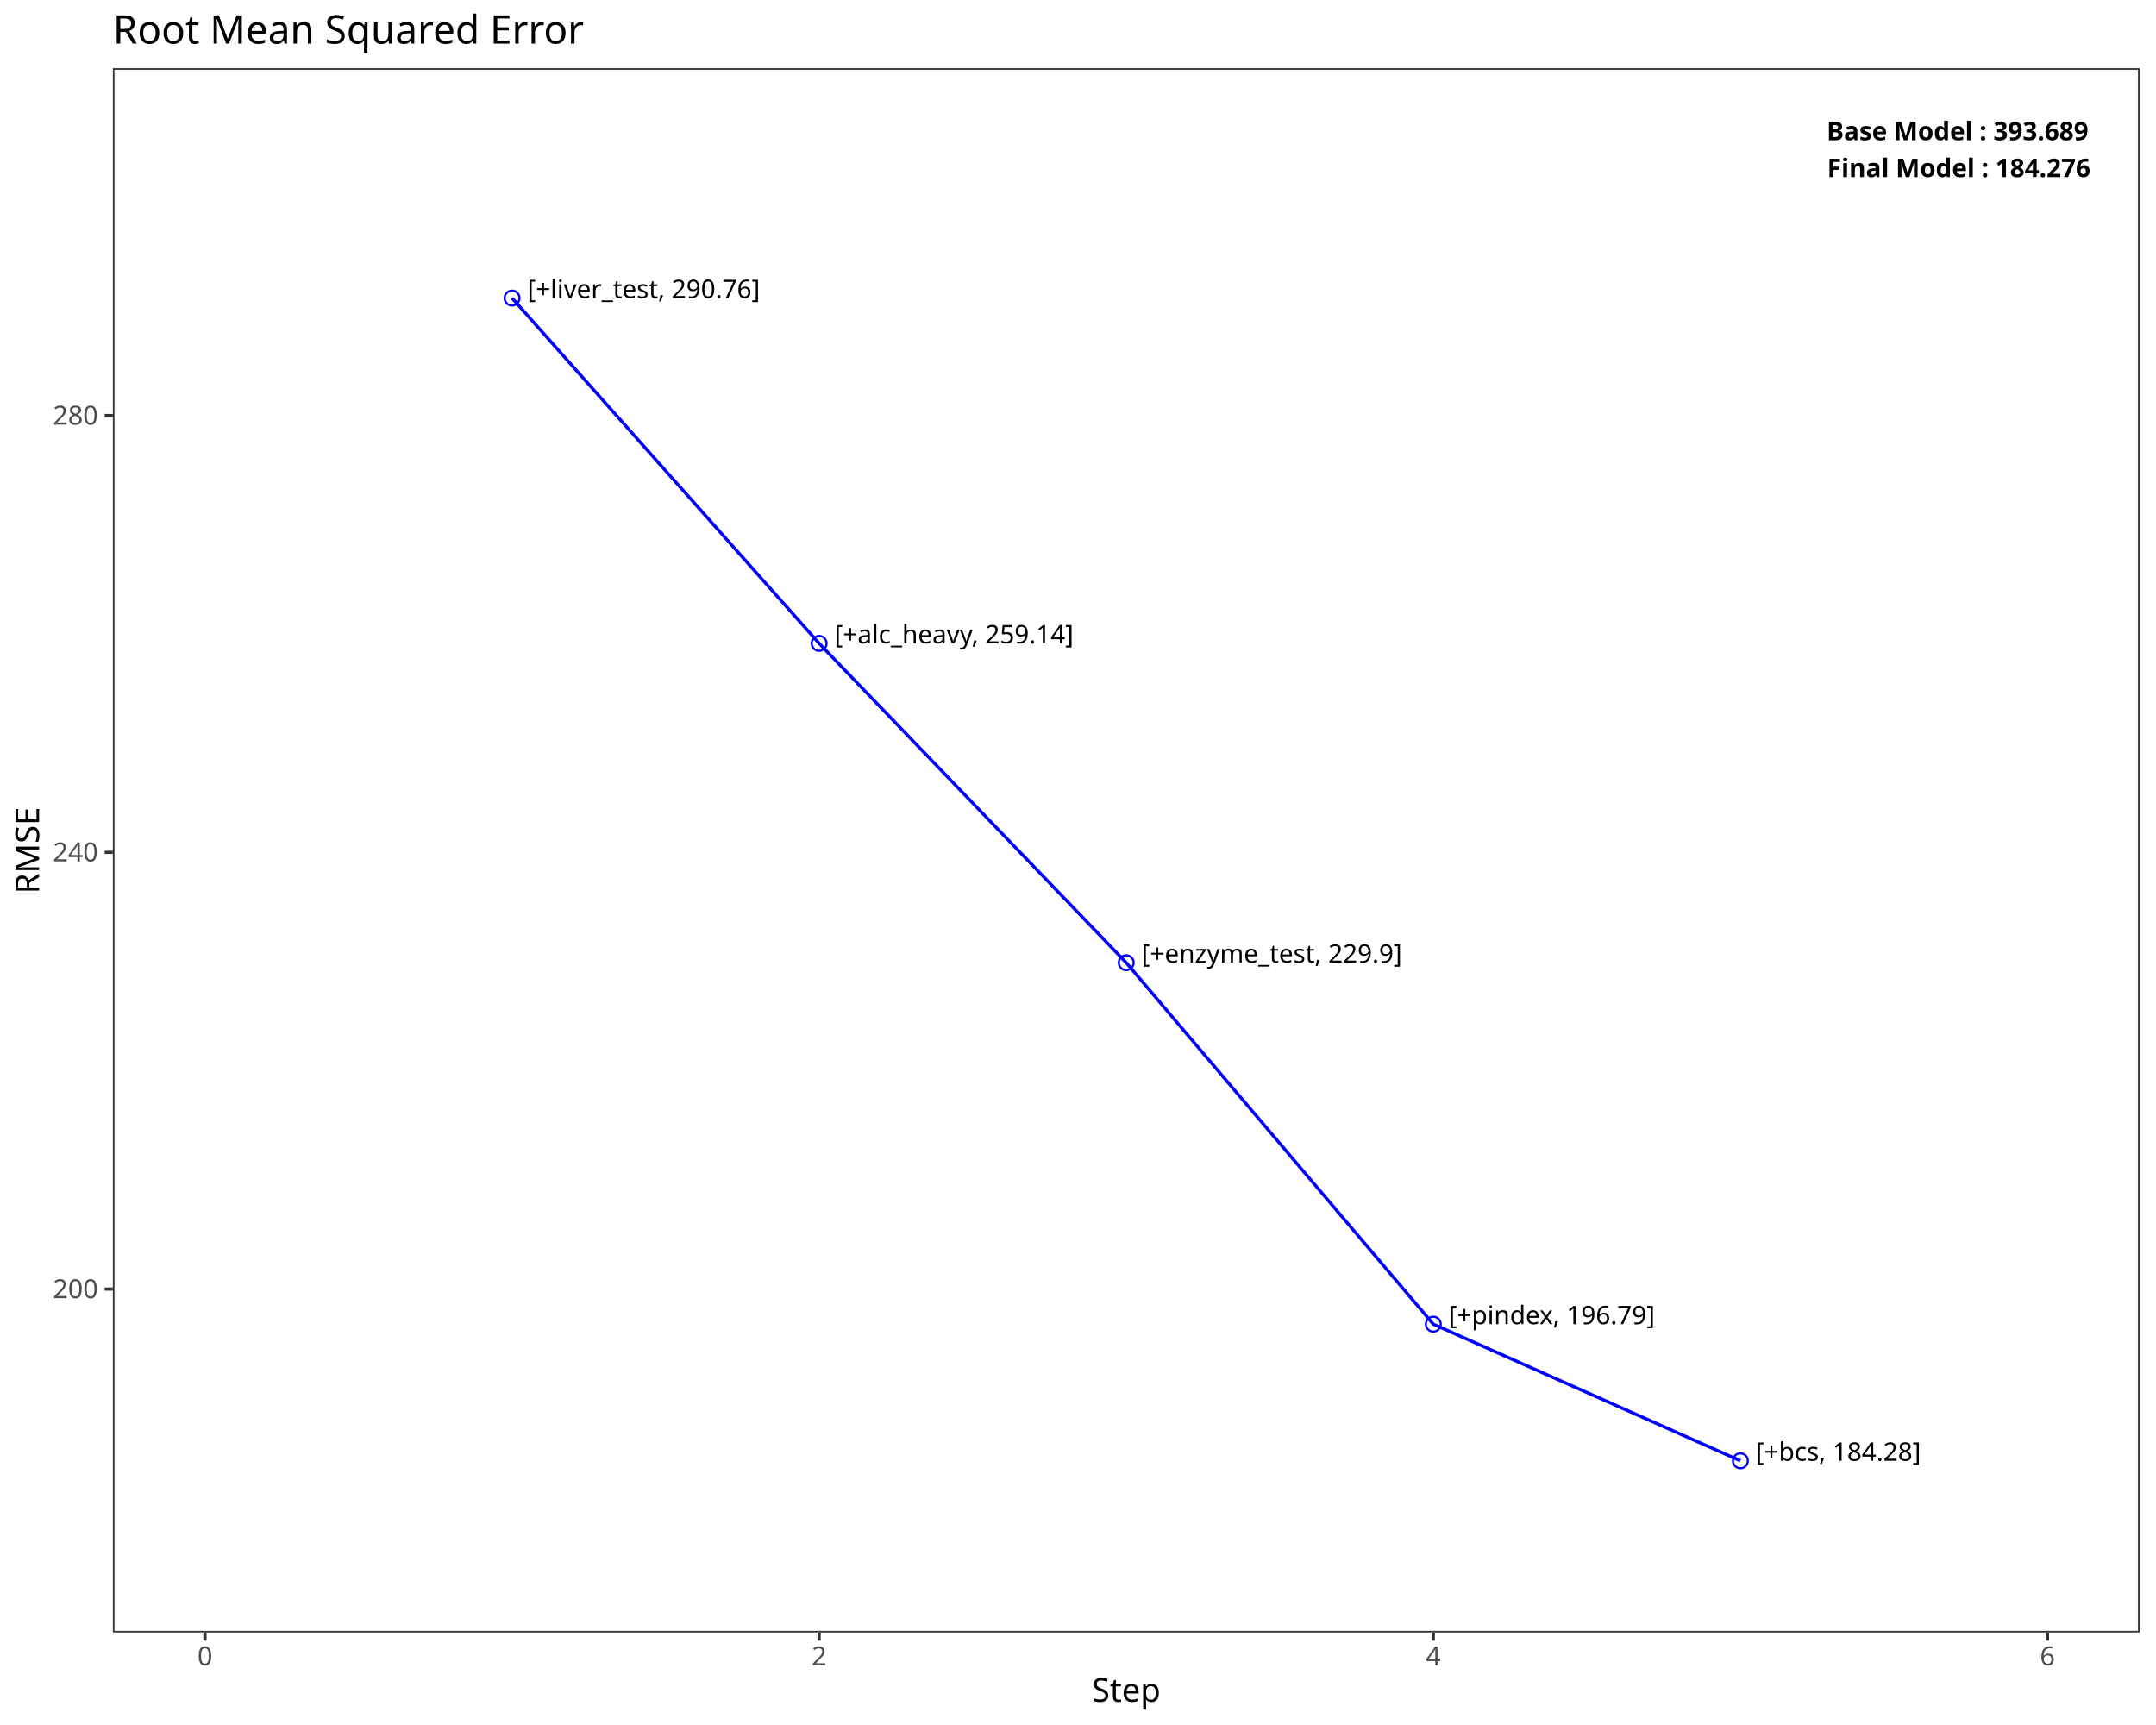
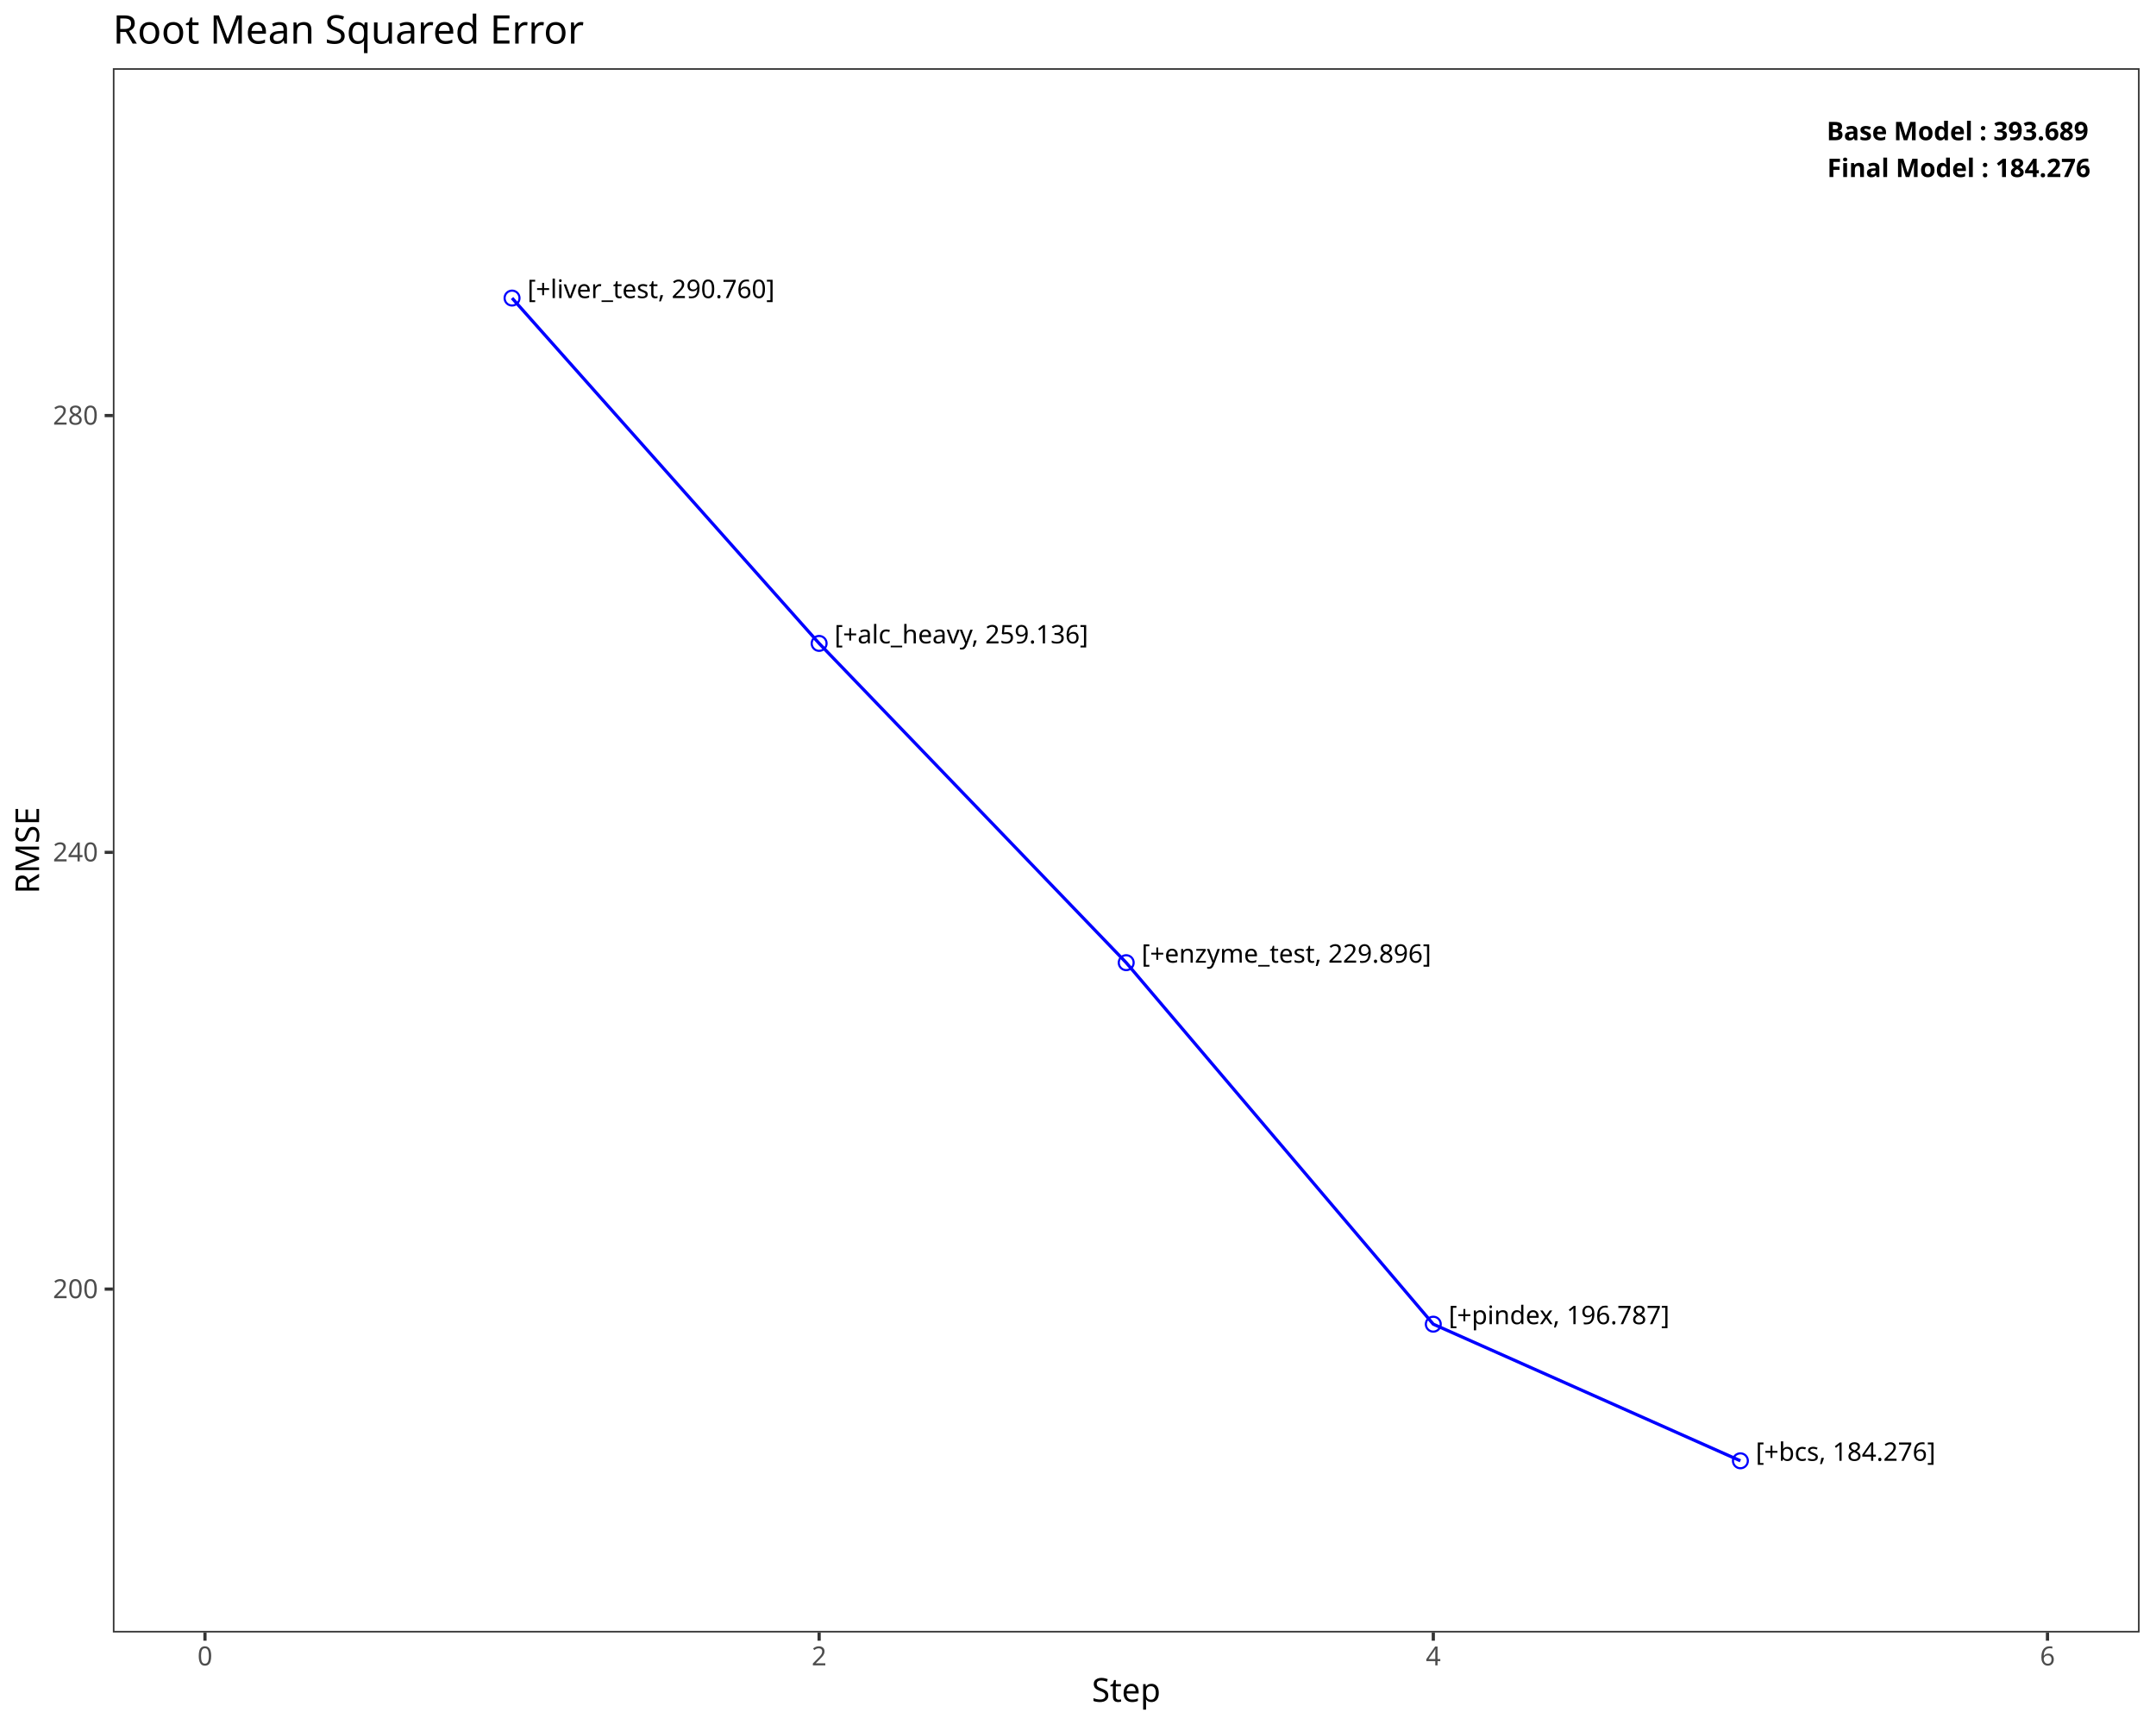
<svg xmlns="http://www.w3.org/2000/svg" class="svglite" data-engine-version="2.0" width="720.00pt" height="576.00pt" viewBox="0 0 720.00 576.00">
  <defs>
    <style type="text/css">
    .svglite line, .svglite polyline, .svglite polygon, .svglite path, .svglite rect, .svglite circle {
      fill: none;
      stroke: #000000;
      stroke-linecap: round;
      stroke-linejoin: round;
      stroke-miterlimit: 10.00;
    }
  </style>
  </defs>
  <rect width="100%" height="100%" style="stroke: none; fill: #FFFFFF;" />
  <defs>
    <clipPath id="cpMC4wMHw3MjAuMDB8MC4wMHw1NzYuMDA=">
      <rect x="0.00" y="0.00" width="720.00" height="576.00" />
    </clipPath>
  </defs>
  <g clip-path="url(#cpMC4wMHw3MjAuMDB8MC4wMHw1NzYuMDA=)">
    <rect x="0.00" y="0.00" width="720.00" height="576.00" style="stroke-width: 1.07; stroke: #FFFFFF; fill: #FFFFFF;" />
  </g>
  <defs>
    <clipPath id="cpMzcuNjl8NzE0LjUyfDIyLjc4fDU0NS4xMQ==">
      <rect x="37.69" y="22.78" width="676.83" height="522.33" />
    </clipPath>
  </defs>
  <g clip-path="url(#cpMzcuNjl8NzE0LjUyfDIyLjc4fDU0NS4xMQ==)">
    <rect x="37.69" y="22.78" width="676.83" height="522.33" style="stroke-width: 1.07; stroke: none; fill: #FFFFFF;" />
    <polyline points="171.00,99.53 273.55,214.84 376.10,321.45 478.65,442.16 581.21,487.78 " style="stroke-width: 1.07; stroke: #0000FF; stroke-linecap: butt;" />
    <circle cx="171.00" cy="99.53" r="2.49" style="stroke-width: 0.71; stroke: #0000FF;" />
    <circle cx="273.55" cy="214.84" r="2.49" style="stroke-width: 0.71; stroke: #0000FF;" />
    <circle cx="376.10" cy="321.45" r="2.49" style="stroke-width: 0.71; stroke: #0000FF;" />
    <circle cx="478.65" cy="442.16" r="2.49" style="stroke-width: 0.71; stroke: #0000FF;" />
    <circle cx="581.21" cy="487.78" r="2.49" style="stroke-width: 0.71; stroke: #0000FF;" />
-     <text x="176.13" y="99.53" style="font-size: 8.54px; font-family: sans;" textLength="74.74px" lengthAdjust="spacingAndGlyphs">[+liver_test, 290.76]</text>
-     <text x="278.68" y="214.84" style="font-size: 8.54px; font-family: sans;" textLength="79.03px" lengthAdjust="spacingAndGlyphs">[+alc_heavy, 259.14]</text>
-     <text x="381.23" y="321.45" style="font-size: 8.54px; font-family: sans;" textLength="84.24px" lengthAdjust="spacingAndGlyphs">[+enzyme_test, 229.9]</text>
-     <text x="483.78" y="442.16" style="font-size: 8.54px; font-family: sans;" textLength="65.74px" lengthAdjust="spacingAndGlyphs">[+pindex, 196.79]</text>
-     <text x="586.33" y="487.78" style="font-size: 8.54px; font-family: sans;" textLength="53.87px" lengthAdjust="spacingAndGlyphs">[+bcs, 184.28]</text>
+     <text x="176.13" y="99.53" style="font-size: 8.54px; font-family: sans;" textLength="79.49px" lengthAdjust="spacingAndGlyphs">[+liver_test, 290.760]</text>
+     <text x="278.68" y="214.84" style="font-size: 8.54px; font-family: sans;" textLength="83.78px" lengthAdjust="spacingAndGlyphs">[+alc_heavy, 259.136]</text>
+     <text x="381.23" y="321.45" style="font-size: 8.54px; font-family: sans;" textLength="93.74px" lengthAdjust="spacingAndGlyphs">[+enzyme_test, 229.896]</text>
+     <text x="483.78" y="442.16" style="font-size: 8.54px; font-family: sans;" textLength="70.49px" lengthAdjust="spacingAndGlyphs">[+pindex, 196.787]</text>
+     <text x="586.33" y="487.78" style="font-size: 8.54px; font-family: sans;" textLength="58.62px" lengthAdjust="spacingAndGlyphs">[+bcs, 184.276]</text>
    <text x="697.44" y="46.82" text-anchor="end" style="font-size: 8.54px; font-weight: bold; font-family: sans;" textLength="85.43px" lengthAdjust="spacingAndGlyphs">Base Model  : 393.689</text>
    <text x="698.10" y="59.12" text-anchor="end" style="font-size: 8.54px; font-weight: bold; font-family: sans;" textLength="82.09px" lengthAdjust="spacingAndGlyphs">Final Model : 184.276</text>
    <rect x="37.69" y="22.78" width="676.83" height="522.33" style="stroke-width: 1.07; stroke: #333333;" />
  </g>
  <g clip-path="url(#cpMC4wMHw3MjAuMDB8MC4wMHw1NzYuMDA=)">
    <text x="32.76" y="433.48" text-anchor="end" style="font-size: 8.80px; fill: #4D4D4D; font-family: sans;" textLength="14.68px" lengthAdjust="spacingAndGlyphs">200</text>
    <text x="32.76" y="287.63" text-anchor="end" style="font-size: 8.80px; fill: #4D4D4D; font-family: sans;" textLength="14.68px" lengthAdjust="spacingAndGlyphs">240</text>
    <text x="32.76" y="141.79" text-anchor="end" style="font-size: 8.80px; fill: #4D4D4D; font-family: sans;" textLength="14.68px" lengthAdjust="spacingAndGlyphs">280</text>
    <polyline points="34.95,430.45 37.69,430.45 " style="stroke-width: 1.07; stroke: #333333; stroke-linecap: butt;" />
    <polyline points="34.95,284.61 37.69,284.61 " style="stroke-width: 1.07; stroke: #333333; stroke-linecap: butt;" />
    <polyline points="34.95,138.76 37.69,138.76 " style="stroke-width: 1.07; stroke: #333333; stroke-linecap: butt;" />
    <polyline points="68.45,547.85 68.45,545.11 " style="stroke-width: 1.07; stroke: #333333; stroke-linecap: butt;" />
    <polyline points="273.55,547.85 273.55,545.11 " style="stroke-width: 1.07; stroke: #333333; stroke-linecap: butt;" />
    <polyline points="478.65,547.85 478.65,545.11 " style="stroke-width: 1.07; stroke: #333333; stroke-linecap: butt;" />
    <polyline points="683.76,547.85 683.76,545.11 " style="stroke-width: 1.07; stroke: #333333; stroke-linecap: butt;" />
    <text x="68.45" y="556.10" text-anchor="middle" style="font-size: 8.80px; fill: #4D4D4D; font-family: sans;" textLength="4.89px" lengthAdjust="spacingAndGlyphs">0</text>
    <text x="273.55" y="556.10" text-anchor="middle" style="font-size: 8.80px; fill: #4D4D4D; font-family: sans;" textLength="4.89px" lengthAdjust="spacingAndGlyphs">2</text>
    <text x="478.65" y="556.10" text-anchor="middle" style="font-size: 8.80px; fill: #4D4D4D; font-family: sans;" textLength="4.89px" lengthAdjust="spacingAndGlyphs">4</text>
    <text x="683.76" y="556.10" text-anchor="middle" style="font-size: 8.80px; fill: #4D4D4D; font-family: sans;" textLength="4.89px" lengthAdjust="spacingAndGlyphs">6</text>
    <text x="376.10" y="568.24" text-anchor="middle" style="font-size: 11.00px; font-family: sans;" textLength="22.63px" lengthAdjust="spacingAndGlyphs">Step</text>
    <text transform="translate(13.05,283.95) rotate(-90)" text-anchor="middle" style="font-size: 11.00px; font-family: sans;" textLength="31.79px" lengthAdjust="spacingAndGlyphs">RMSE</text>
    <text x="37.69" y="14.56" style="font-size: 13.20px; font-family: sans;" textLength="151.16px" lengthAdjust="spacingAndGlyphs">Root Mean Squared Error</text>
  </g>
</svg>
